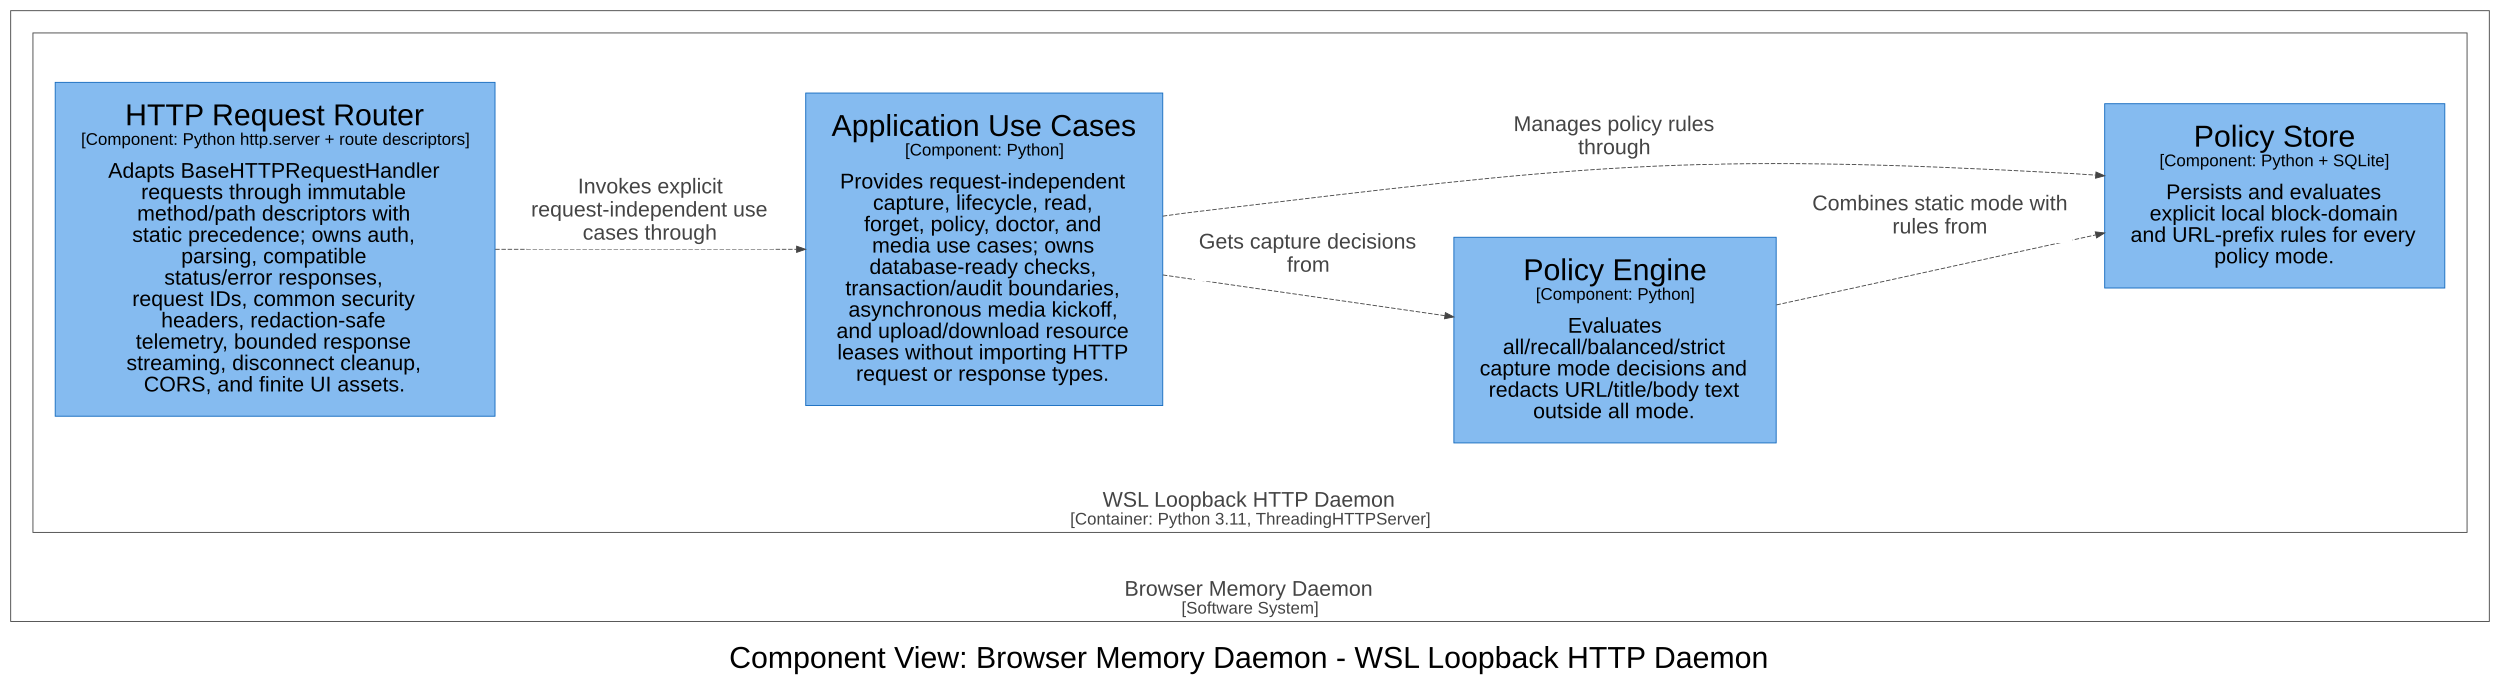
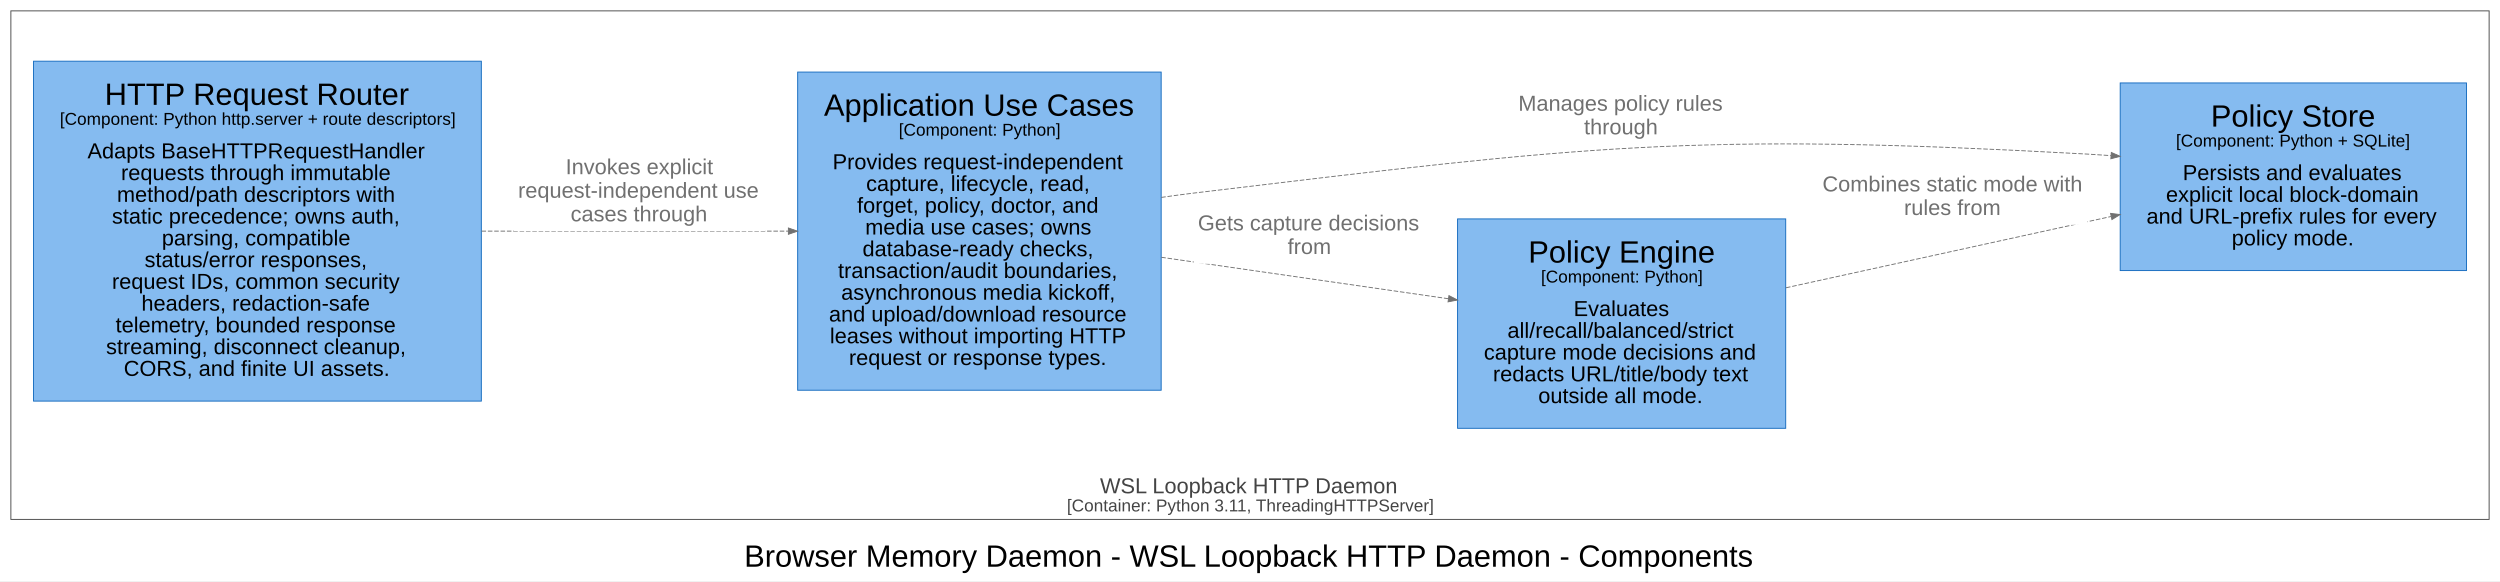
- <svg xmlns="http://www.w3.org/2000/svg" width="2808pt" height="766pt" viewBox="0.00 0.00 2808.00 766.00">
-   <g id="graph0" class="graph" transform="scale(1 1) rotate(0) translate(4 762)">
-     <polygon fill="white" stroke="transparent" points="-4,4 -4,-762 2804,-762 2804,4 -4,4" />
-     <text text-anchor="start" x="815" y="-11.8" font-family="Arial" font-size="34.00">Component View: Browser Memory Daemon - WSL Loopback HTTP Daemon</text>
+ <svg xmlns="http://www.w3.org/2000/svg" width="2758pt" height="641pt" viewBox="0.00 0.00 2758.00 641.00">
+   <g id="graph0" class="graph" transform="scale(1 1) rotate(0) translate(4 637)">
+     <polygon fill="white" stroke="transparent" points="-4,4 -4,-637 2754,-637 2754,4 -4,4" />
+     <text text-anchor="start" x="817" y="-11.8" font-family="Arial" font-size="34.00">Browser Memory Daemon - WSL Loopback HTTP Daemon - Components</text>
    <g id="clust1" class="cluster">
-       <polygon fill="none" stroke="#444444" points="8,-64 8,-750 2792,-750 2792,-64 8,-64" />
-       <text text-anchor="start" x="1259" y="-92.8" font-family="Arial" font-size="24.00" fill="#444444">Browser Memory Daemon</text>
-       <text text-anchor="start" x="1323" y="-72.8" font-family="Arial" font-size="19.00" fill="#444444">[Software System]</text>
-     </g>
-     <g id="clust2" class="cluster">
-       <polygon fill="none" stroke="#444444" points="33,-164 33,-725 2767,-725 2767,-164 33,-164" />
-       <text text-anchor="start" x="1234.5" y="-192.8" font-family="Arial" font-size="24.00" fill="#444444">WSL Loopback HTTP Daemon</text>
-       <text text-anchor="start" x="1198" y="-172.8" font-family="Arial" font-size="19.00" fill="#444444">[Container: Python 3.11, ThreadingHTTPServer]</text>
+       <polygon fill="none" stroke="#444444" points="8,-64 8,-625 2742,-625 2742,-64 8,-64" />
+       <text text-anchor="start" x="1209.5" y="-92.8" font-family="Arial" font-size="24.00" fill="#444444">WSL Loopback HTTP Daemon</text>
+       <text text-anchor="start" x="1173" y="-72.8" font-family="Arial" font-size="19.00" fill="#444444">[Container: Python 3.11, ThreadingHTTPServer]</text>
    </g>
    <g id="23" class="node">
-       <polygon fill="#85bbf0" stroke="#1168bd" points="552,-669.5 58,-669.5 58,-294.5 552,-294.5 552,-669.5" />
-       <text text-anchor="start" x="136.5" y="-621.3" font-family="Arial" font-size="34.00" fill="#000000">HTTP Request Router</text>
-       <text text-anchor="start" x="87" y="-599.3" font-family="Arial" font-size="19.00" fill="#000000">[Component: Python http.server + route descriptors]</text>
-       <text text-anchor="start" x="117.5" y="-562.3" font-family="Arial" font-size="24.00" fill="#000000">Adapts BaseHTTPRequestHandler</text>
-       <text text-anchor="start" x="154.5" y="-538.3" font-family="Arial" font-size="24.00" fill="#000000">requests through immutable</text>
-       <text text-anchor="start" x="150" y="-514.3" font-family="Arial" font-size="24.00" fill="#000000">method/path descriptors with</text>
-       <text text-anchor="start" x="144.5" y="-490.3" font-family="Arial" font-size="24.00" fill="#000000">static precedence; owns auth,</text>
-       <text text-anchor="start" x="199.5" y="-466.3" font-family="Arial" font-size="24.00" fill="#000000">parsing, compatible</text>
-       <text text-anchor="start" x="180.5" y="-442.3" font-family="Arial" font-size="24.00" fill="#000000">status/error responses,</text>
-       <text text-anchor="start" x="144.5" y="-418.3" font-family="Arial" font-size="24.00" fill="#000000">request IDs, common security</text>
-       <text text-anchor="start" x="177" y="-394.3" font-family="Arial" font-size="24.00" fill="#000000">headers, redaction-safe</text>
-       <text text-anchor="start" x="148.5" y="-370.3" font-family="Arial" font-size="24.00" fill="#000000">telemetry, bounded response</text>
-       <text text-anchor="start" x="138" y="-346.3" font-family="Arial" font-size="24.00" fill="#000000">streaming, disconnect cleanup,</text>
-       <text text-anchor="start" x="157.5" y="-322.3" font-family="Arial" font-size="24.00" fill="#000000">CORS, and finite UI assets.</text>
+       <polygon fill="#85bbf0" stroke="#1168bd" points="527,-569.5 33,-569.5 33,-194.5 527,-194.5 527,-569.5" />
+       <text text-anchor="start" x="111.5" y="-521.3" font-family="Arial" font-size="34.00" fill="#000000">HTTP Request Router</text>
+       <text text-anchor="start" x="62" y="-499.3" font-family="Arial" font-size="19.00" fill="#000000">[Component: Python http.server + route descriptors]</text>
+       <text text-anchor="start" x="92.5" y="-462.3" font-family="Arial" font-size="24.00" fill="#000000">Adapts BaseHTTPRequestHandler</text>
+       <text text-anchor="start" x="129.5" y="-438.3" font-family="Arial" font-size="24.00" fill="#000000">requests through immutable</text>
+       <text text-anchor="start" x="125" y="-414.3" font-family="Arial" font-size="24.00" fill="#000000">method/path descriptors with</text>
+       <text text-anchor="start" x="119.5" y="-390.3" font-family="Arial" font-size="24.00" fill="#000000">static precedence; owns auth,</text>
+       <text text-anchor="start" x="174.5" y="-366.3" font-family="Arial" font-size="24.00" fill="#000000">parsing, compatible</text>
+       <text text-anchor="start" x="155.5" y="-342.3" font-family="Arial" font-size="24.00" fill="#000000">status/error responses,</text>
+       <text text-anchor="start" x="119.5" y="-318.3" font-family="Arial" font-size="24.00" fill="#000000">request IDs, common security</text>
+       <text text-anchor="start" x="152" y="-294.3" font-family="Arial" font-size="24.00" fill="#000000">headers, redaction-safe</text>
+       <text text-anchor="start" x="123.5" y="-270.3" font-family="Arial" font-size="24.00" fill="#000000">telemetry, bounded response</text>
+       <text text-anchor="start" x="113" y="-246.3" font-family="Arial" font-size="24.00" fill="#000000">streaming, disconnect cleanup,</text>
+       <text text-anchor="start" x="132.5" y="-222.3" font-family="Arial" font-size="24.00" fill="#000000">CORS, and finite UI assets.</text>
    </g>
    <g id="24" class="node">
-       <polygon fill="#85bbf0" stroke="#1168bd" points="1302,-657.5 901,-657.5 901,-306.5 1302,-306.5 1302,-657.5" />
-       <text text-anchor="start" x="930" y="-609.3" font-family="Arial" font-size="34.00" fill="#000000">Application Use Cases</text>
-       <text text-anchor="start" x="1012.5" y="-587.3" font-family="Arial" font-size="19.00" fill="#000000">[Component: Python]</text>
-       <text text-anchor="start" x="939.5" y="-550.3" font-family="Arial" font-size="24.00" fill="#000000">Provides request-independent</text>
-       <text text-anchor="start" x="976.5" y="-526.3" font-family="Arial" font-size="24.00" fill="#000000">capture, lifecycle, read,</text>
-       <text text-anchor="start" x="966.5" y="-502.3" font-family="Arial" font-size="24.00" fill="#000000">forget, policy, doctor, and</text>
-       <text text-anchor="start" x="975.5" y="-478.3" font-family="Arial" font-size="24.00" fill="#000000">media use cases; owns</text>
-       <text text-anchor="start" x="972.5" y="-454.3" font-family="Arial" font-size="24.00" fill="#000000">database-ready checks,</text>
-       <text text-anchor="start" x="945.5" y="-430.3" font-family="Arial" font-size="24.00" fill="#000000">transaction/audit boundaries,</text>
-       <text text-anchor="start" x="949" y="-406.3" font-family="Arial" font-size="24.00" fill="#000000">asynchronous media kickoff,</text>
-       <text text-anchor="start" x="935.5" y="-382.3" font-family="Arial" font-size="24.00" fill="#000000">and upload/download resource</text>
-       <text text-anchor="start" x="936.5" y="-358.3" font-family="Arial" font-size="24.00" fill="#000000">leases without importing HTTP</text>
-       <text text-anchor="start" x="957.5" y="-334.3" font-family="Arial" font-size="24.00" fill="#000000">request or response types.</text>
+       <polygon fill="#85bbf0" stroke="#1168bd" points="1277,-557.5 876,-557.5 876,-206.5 1277,-206.5 1277,-557.5" />
+       <text text-anchor="start" x="905" y="-509.3" font-family="Arial" font-size="34.00" fill="#000000">Application Use Cases</text>
+       <text text-anchor="start" x="987.5" y="-487.3" font-family="Arial" font-size="19.00" fill="#000000">[Component: Python]</text>
+       <text text-anchor="start" x="914.5" y="-450.3" font-family="Arial" font-size="24.00" fill="#000000">Provides request-independent</text>
+       <text text-anchor="start" x="951.5" y="-426.3" font-family="Arial" font-size="24.00" fill="#000000">capture, lifecycle, read,</text>
+       <text text-anchor="start" x="941.5" y="-402.3" font-family="Arial" font-size="24.00" fill="#000000">forget, policy, doctor, and</text>
+       <text text-anchor="start" x="950.5" y="-378.3" font-family="Arial" font-size="24.00" fill="#000000">media use cases; owns</text>
+       <text text-anchor="start" x="947.5" y="-354.3" font-family="Arial" font-size="24.00" fill="#000000">database-ready checks,</text>
+       <text text-anchor="start" x="920.5" y="-330.3" font-family="Arial" font-size="24.00" fill="#000000">transaction/audit boundaries,</text>
+       <text text-anchor="start" x="924" y="-306.3" font-family="Arial" font-size="24.00" fill="#000000">asynchronous media kickoff,</text>
+       <text text-anchor="start" x="910.5" y="-282.3" font-family="Arial" font-size="24.00" fill="#000000">and upload/download resource</text>
+       <text text-anchor="start" x="911.5" y="-258.3" font-family="Arial" font-size="24.00" fill="#000000">leases without importing HTTP</text>
+       <text text-anchor="start" x="932.5" y="-234.3" font-family="Arial" font-size="24.00" fill="#000000">request or response types.</text>
    </g>
-     <g id="114" class="edge">
-       <path fill="none" stroke="#444444" stroke-dasharray="5,2" d="M552.22,-482C660.59,-482 786.59,-482 890.45,-482" />
-       <polygon fill="#444444" stroke="#444444" points="890.75,-485.5 900.75,-482 890.75,-478.5 890.75,-485.5" />
-       <polygon fill="white" stroke="transparent" points="588,-482 588,-568 865,-568 865,-482 588,-482" />
-       <text text-anchor="start" x="645" y="-544.8" font-family="Arial" font-size="24.00" fill="#444444">Invokes explicit</text>
-       <text text-anchor="start" x="592.5" y="-518.8" font-family="Arial" font-size="24.00" fill="#444444">request-independent use</text>
-       <text text-anchor="start" x="650.5" y="-492.8" font-family="Arial" font-size="24.00" fill="#444444">cases through</text>
+     <g id="115" class="edge">
+       <path fill="none" stroke="#707070" stroke-dasharray="5,2" d="M527.22,-382C635.59,-382 761.59,-382 865.45,-382" />
+       <polygon fill="#707070" stroke="#707070" points="865.75,-385.5 875.75,-382 865.75,-378.5 865.75,-385.5" />
+       <polygon fill="white" stroke="transparent" points="563,-382 563,-468 840,-468 840,-382 563,-382" />
+       <text text-anchor="start" x="620" y="-444.8" font-family="Arial" font-size="24.00" fill="#707070">Invokes explicit</text>
+       <text text-anchor="start" x="567.5" y="-418.8" font-family="Arial" font-size="24.00" fill="#707070">request-independent use</text>
+       <text text-anchor="start" x="625.5" y="-392.8" font-family="Arial" font-size="24.00" fill="#707070">cases through</text>
    </g>
    <g id="26" class="node">
-       <polygon fill="#85bbf0" stroke="#1168bd" points="1991,-495.5 1629,-495.5 1629,-264.5 1991,-264.5 1991,-495.5" />
-       <text text-anchor="start" x="1707" y="-447.3" font-family="Arial" font-size="34.00" fill="#000000">Policy Engine</text>
-       <text text-anchor="start" x="1721" y="-425.3" font-family="Arial" font-size="19.00" fill="#000000">[Component: Python]</text>
-       <text text-anchor="start" x="1757" y="-388.3" font-family="Arial" font-size="24.00" fill="#000000">Evaluates</text>
-       <text text-anchor="start" x="1684" y="-364.3" font-family="Arial" font-size="24.00" fill="#000000">all/recall/balanced/strict</text>
-       <text text-anchor="start" x="1658" y="-340.3" font-family="Arial" font-size="24.00" fill="#000000">capture mode decisions and</text>
-       <text text-anchor="start" x="1668" y="-316.3" font-family="Arial" font-size="24.00" fill="#000000">redacts URL/title/body text</text>
-       <text text-anchor="start" x="1718" y="-292.3" font-family="Arial" font-size="24.00" fill="#000000">outside all mode.</text>
+       <polygon fill="#85bbf0" stroke="#1168bd" points="1966,-395.5 1604,-395.5 1604,-164.5 1966,-164.5 1966,-395.5" />
+       <text text-anchor="start" x="1682" y="-347.3" font-family="Arial" font-size="34.00" fill="#000000">Policy Engine</text>
+       <text text-anchor="start" x="1696" y="-325.3" font-family="Arial" font-size="19.00" fill="#000000">[Component: Python]</text>
+       <text text-anchor="start" x="1732" y="-288.3" font-family="Arial" font-size="24.00" fill="#000000">Evaluates</text>
+       <text text-anchor="start" x="1659" y="-264.3" font-family="Arial" font-size="24.00" fill="#000000">all/recall/balanced/strict</text>
+       <text text-anchor="start" x="1633" y="-240.3" font-family="Arial" font-size="24.00" fill="#000000">capture mode decisions and</text>
+       <text text-anchor="start" x="1643" y="-216.3" font-family="Arial" font-size="24.00" fill="#000000">redacts URL/title/body text</text>
+       <text text-anchor="start" x="1693" y="-192.3" font-family="Arial" font-size="24.00" fill="#000000">outside all mode.</text>
    </g>
-     <g id="116" class="edge">
-       <path fill="none" stroke="#444444" stroke-dasharray="5,2" d="M1302.12,-453.18C1401.44,-438.84 1520.87,-421.6 1618.86,-407.45" />
-       <polygon fill="#444444" stroke="#444444" points="1619.48,-410.9 1628.87,-406.01 1618.48,-403.97 1619.48,-410.9" />
-       <polygon fill="white" stroke="transparent" points="1338,-446 1338,-506 1593,-506 1593,-446 1338,-446" />
-       <text text-anchor="start" x="1342.5" y="-482.8" font-family="Arial" font-size="24.00" fill="#444444">Gets capture decisions</text>
-       <text text-anchor="start" x="1441.5" y="-456.8" font-family="Arial" font-size="24.00" fill="#444444">from</text>
+     <g id="117" class="edge">
+       <path fill="none" stroke="#707070" stroke-dasharray="5,2" d="M1277.12,-353.18C1376.44,-338.84 1495.87,-321.6 1593.86,-307.45" />
+       <polygon fill="#707070" stroke="#707070" points="1594.48,-310.9 1603.87,-306.01 1593.48,-303.97 1594.48,-310.9" />
+       <polygon fill="white" stroke="transparent" points="1313,-346 1313,-406 1568,-406 1568,-346 1313,-346" />
+       <text text-anchor="start" x="1317.5" y="-382.8" font-family="Arial" font-size="24.00" fill="#707070">Gets capture decisions</text>
+       <text text-anchor="start" x="1416.5" y="-356.8" font-family="Arial" font-size="24.00" fill="#707070">from</text>
    </g>
    <g id="27" class="node">
-       <polygon fill="#85bbf0" stroke="#1168bd" points="2742,-645.5 2360,-645.5 2360,-438.5 2742,-438.5 2742,-645.5" />
-       <text text-anchor="start" x="2460" y="-597.3" font-family="Arial" font-size="34.00" fill="#000000">Policy Store</text>
-       <text text-anchor="start" x="2421.5" y="-575.3" font-family="Arial" font-size="19.00" fill="#000000">[Component: Python + SQLite]</text>
-       <text text-anchor="start" x="2429" y="-538.3" font-family="Arial" font-size="24.00" fill="#000000">Persists and evaluates</text>
-       <text text-anchor="start" x="2410.5" y="-514.3" font-family="Arial" font-size="24.00" fill="#000000">explicit local block-domain</text>
-       <text text-anchor="start" x="2389" y="-490.3" font-family="Arial" font-size="24.00" fill="#000000">and URL-prefix rules for every</text>
-       <text text-anchor="start" x="2483" y="-466.3" font-family="Arial" font-size="24.00" fill="#000000">policy mode.</text>
+       <polygon fill="#85bbf0" stroke="#1168bd" points="2717,-545.5 2335,-545.5 2335,-338.5 2717,-338.5 2717,-545.5" />
+       <text text-anchor="start" x="2435" y="-497.3" font-family="Arial" font-size="34.00" fill="#000000">Policy Store</text>
+       <text text-anchor="start" x="2396.5" y="-475.3" font-family="Arial" font-size="19.00" fill="#000000">[Component: Python + SQLite]</text>
+       <text text-anchor="start" x="2404" y="-438.3" font-family="Arial" font-size="24.00" fill="#000000">Persists and evaluates</text>
+       <text text-anchor="start" x="2385.5" y="-414.3" font-family="Arial" font-size="24.00" fill="#000000">explicit local block-domain</text>
+       <text text-anchor="start" x="2364" y="-390.3" font-family="Arial" font-size="24.00" fill="#000000">and URL-prefix rules for every</text>
+       <text text-anchor="start" x="2458" y="-366.3" font-family="Arial" font-size="24.00" fill="#000000">policy mode.</text>
    </g>
-     <g id="118" class="edge">
-       <path fill="none" stroke="#444444" stroke-dasharray="5,2" d="M1302.05,-519.21C1314.19,-520.97 1326.25,-522.59 1338,-524 1773.52,-576.25 1886.03,-591.15 2324,-567 2332.43,-566.54 2341.03,-565.97 2349.7,-565.33" />
-       <polygon fill="#444444" stroke="#444444" points="2350.22,-568.81 2359.92,-564.55 2349.69,-561.83 2350.22,-568.81" />
-       <polygon fill="white" stroke="transparent" points="1692,-578 1692,-638 1928,-638 1928,-578 1692,-578" />
-       <text text-anchor="start" x="1696" y="-614.8" font-family="Arial" font-size="24.00" fill="#444444">Manages policy rules</text>
-       <text text-anchor="start" x="1768.5" y="-588.8" font-family="Arial" font-size="24.00" fill="#444444">through</text>
+     <g id="119" class="edge">
+       <path fill="none" stroke="#707070" stroke-dasharray="5,2" d="M1277.05,-419.21C1289.19,-420.97 1301.25,-422.59 1313,-424 1748.52,-476.25 1861.03,-491.15 2299,-467 2307.43,-466.54 2316.03,-465.97 2324.7,-465.33" />
+       <polygon fill="#707070" stroke="#707070" points="2325.22,-468.81 2334.92,-464.55 2324.69,-461.83 2325.22,-468.81" />
+       <polygon fill="white" stroke="transparent" points="1667,-478 1667,-538 1903,-538 1903,-478 1667,-478" />
+       <text text-anchor="start" x="1671" y="-514.8" font-family="Arial" font-size="24.00" fill="#707070">Manages policy rules</text>
+       <text text-anchor="start" x="1743.5" y="-488.8" font-family="Arial" font-size="24.00" fill="#707070">through</text>
    </g>
-     <g id="126" class="edge">
-       <path fill="none" stroke="#444444" stroke-dasharray="5,2" d="M1991.31,-419.53C2099.77,-443.3 2238.01,-473.61 2349.84,-498.12" />
-       <polygon fill="#444444" stroke="#444444" points="2349.37,-501.6 2359.89,-500.33 2350.87,-494.77 2349.37,-501.6" />
-       <polygon fill="white" stroke="transparent" points="2027,-489 2027,-549 2324,-549 2324,-489 2027,-489" />
-       <text text-anchor="start" x="2031.5" y="-525.8" font-family="Arial" font-size="24.00" fill="#444444">Combines static mode with</text>
-       <text text-anchor="start" x="2121.5" y="-499.8" font-family="Arial" font-size="24.00" fill="#444444">rules from</text>
+     <g id="129" class="edge">
+       <path fill="none" stroke="#707070" stroke-dasharray="5,2" d="M1966.31,-319.53C2074.77,-343.3 2213.01,-373.61 2324.84,-398.12" />
+       <polygon fill="#707070" stroke="#707070" points="2324.37,-401.6 2334.89,-400.33 2325.87,-394.77 2324.37,-401.6" />
+       <polygon fill="white" stroke="transparent" points="2002,-389 2002,-449 2299,-449 2299,-389 2002,-389" />
+       <text text-anchor="start" x="2006.5" y="-425.8" font-family="Arial" font-size="24.00" fill="#707070">Combines static mode with</text>
+       <text text-anchor="start" x="2096.5" y="-399.8" font-family="Arial" font-size="24.00" fill="#707070">rules from</text>
    </g>
  </g>
</svg>
